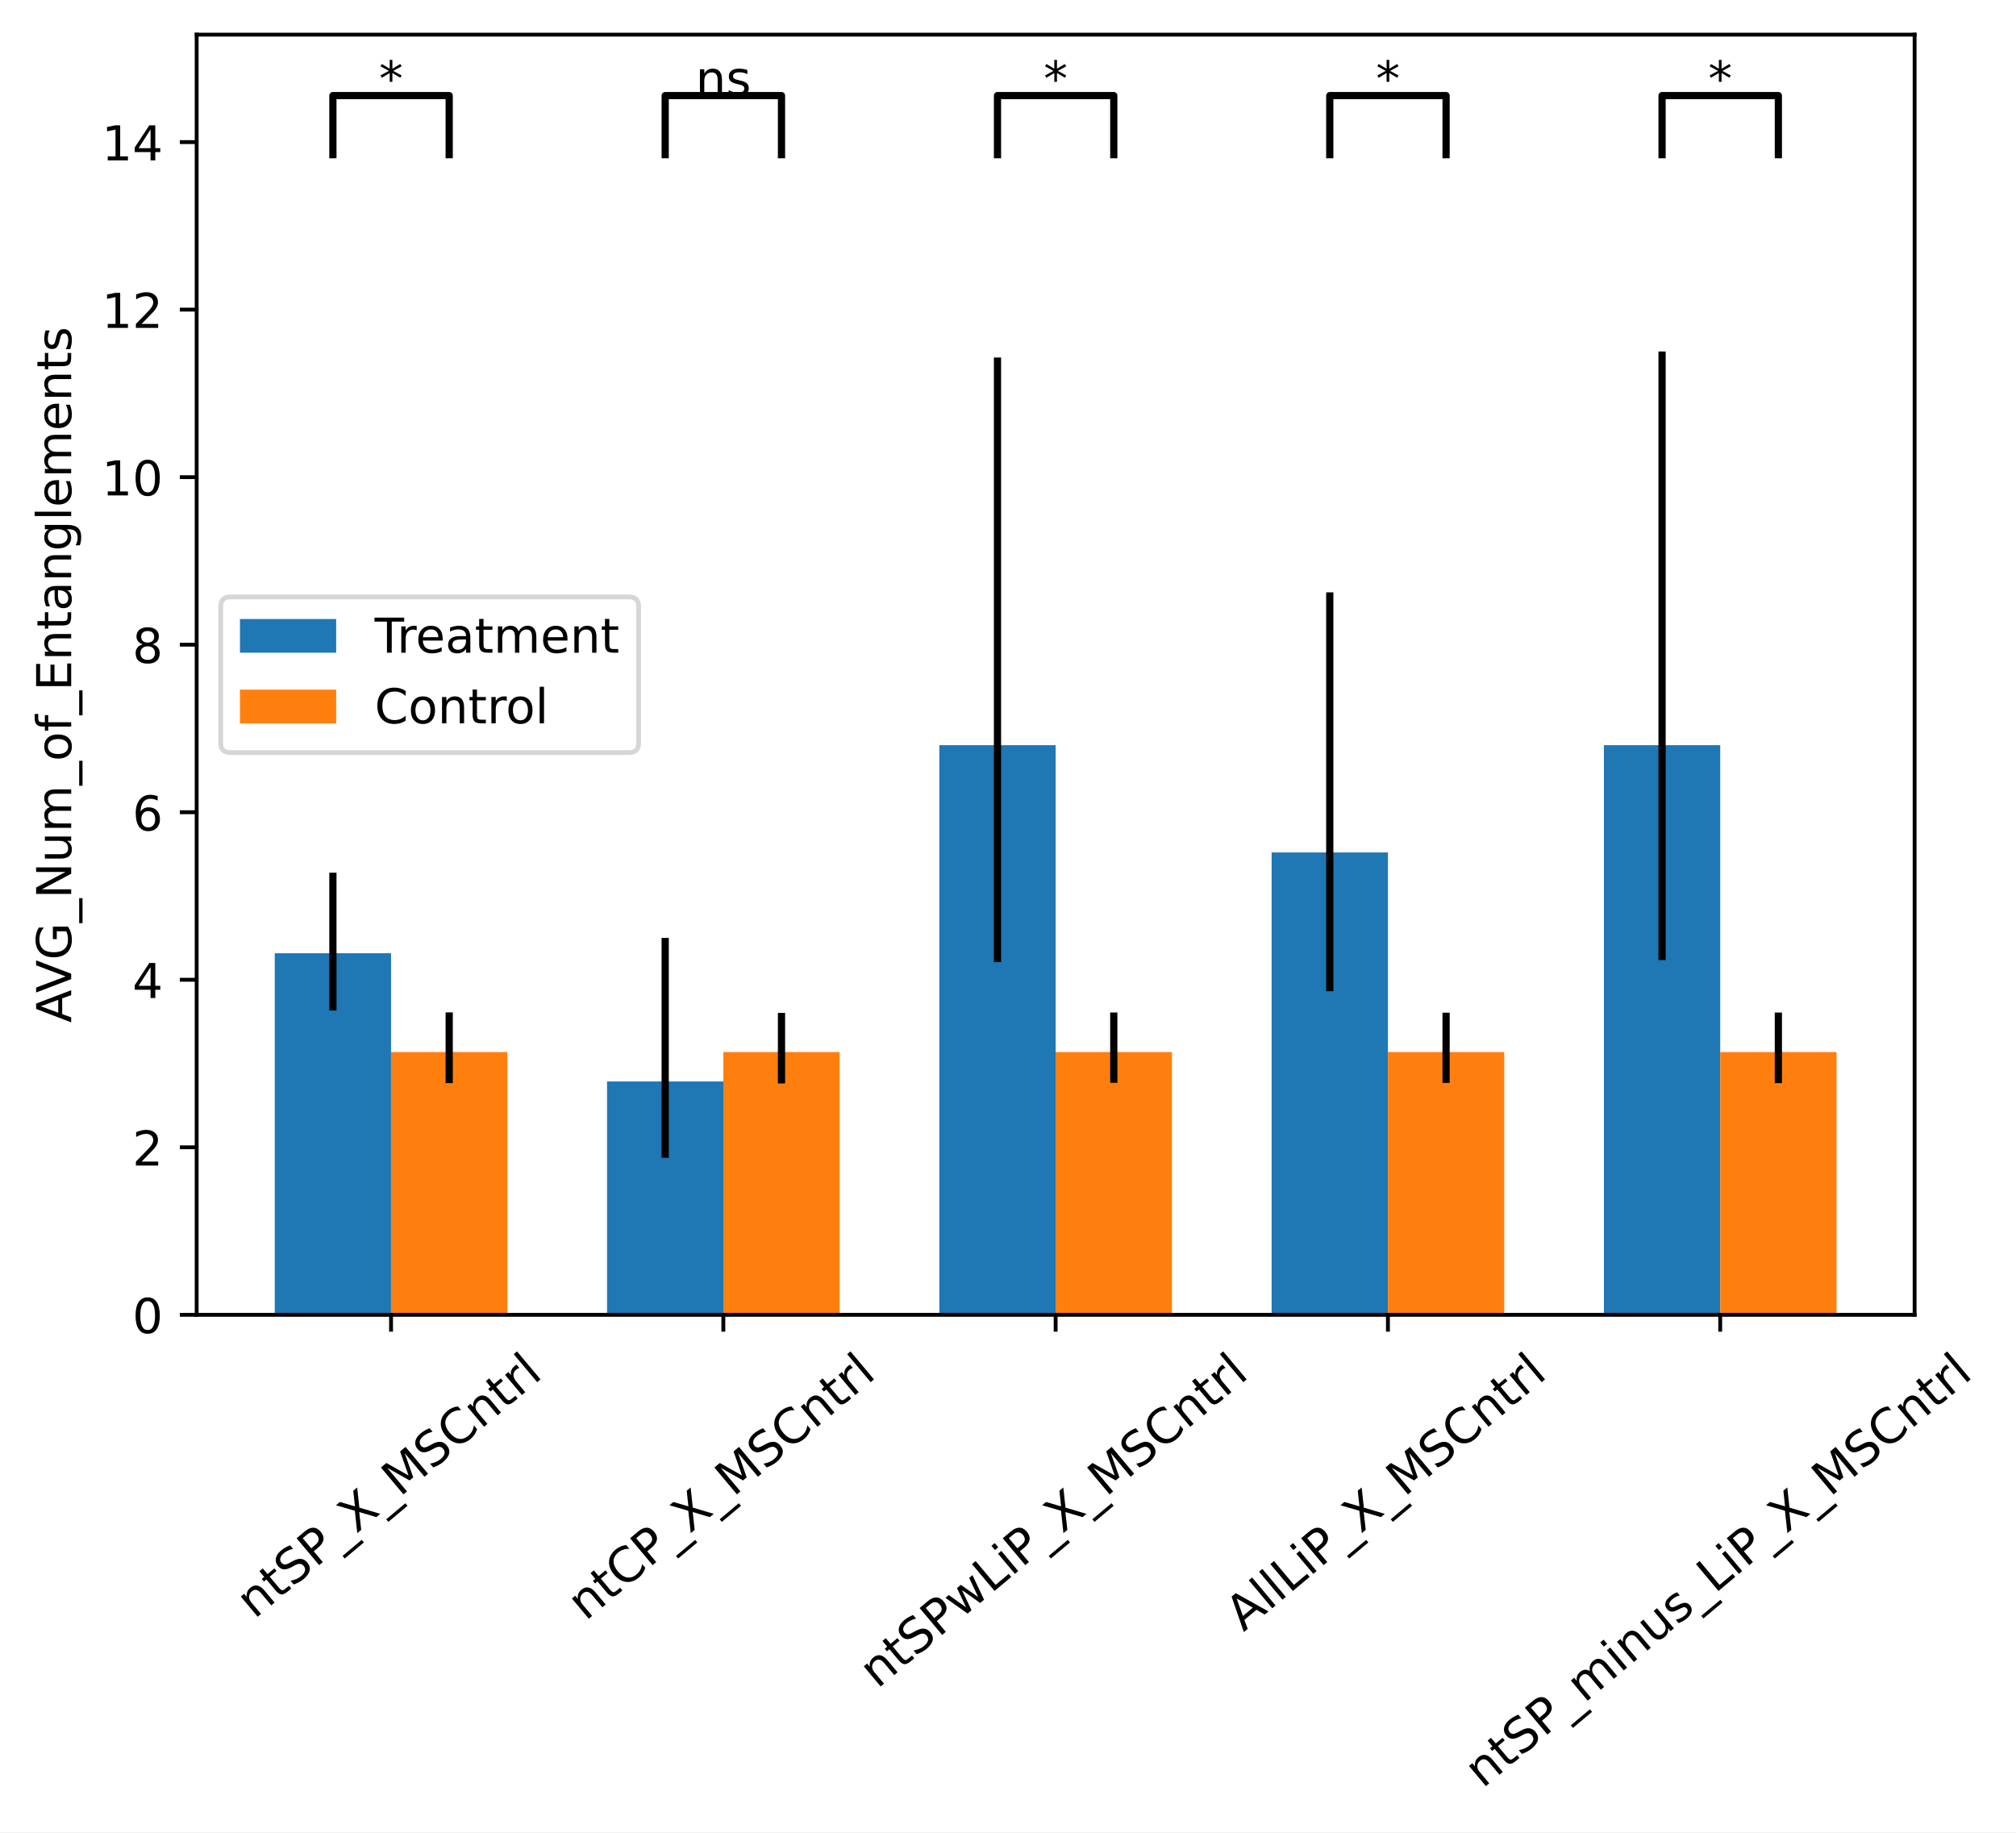
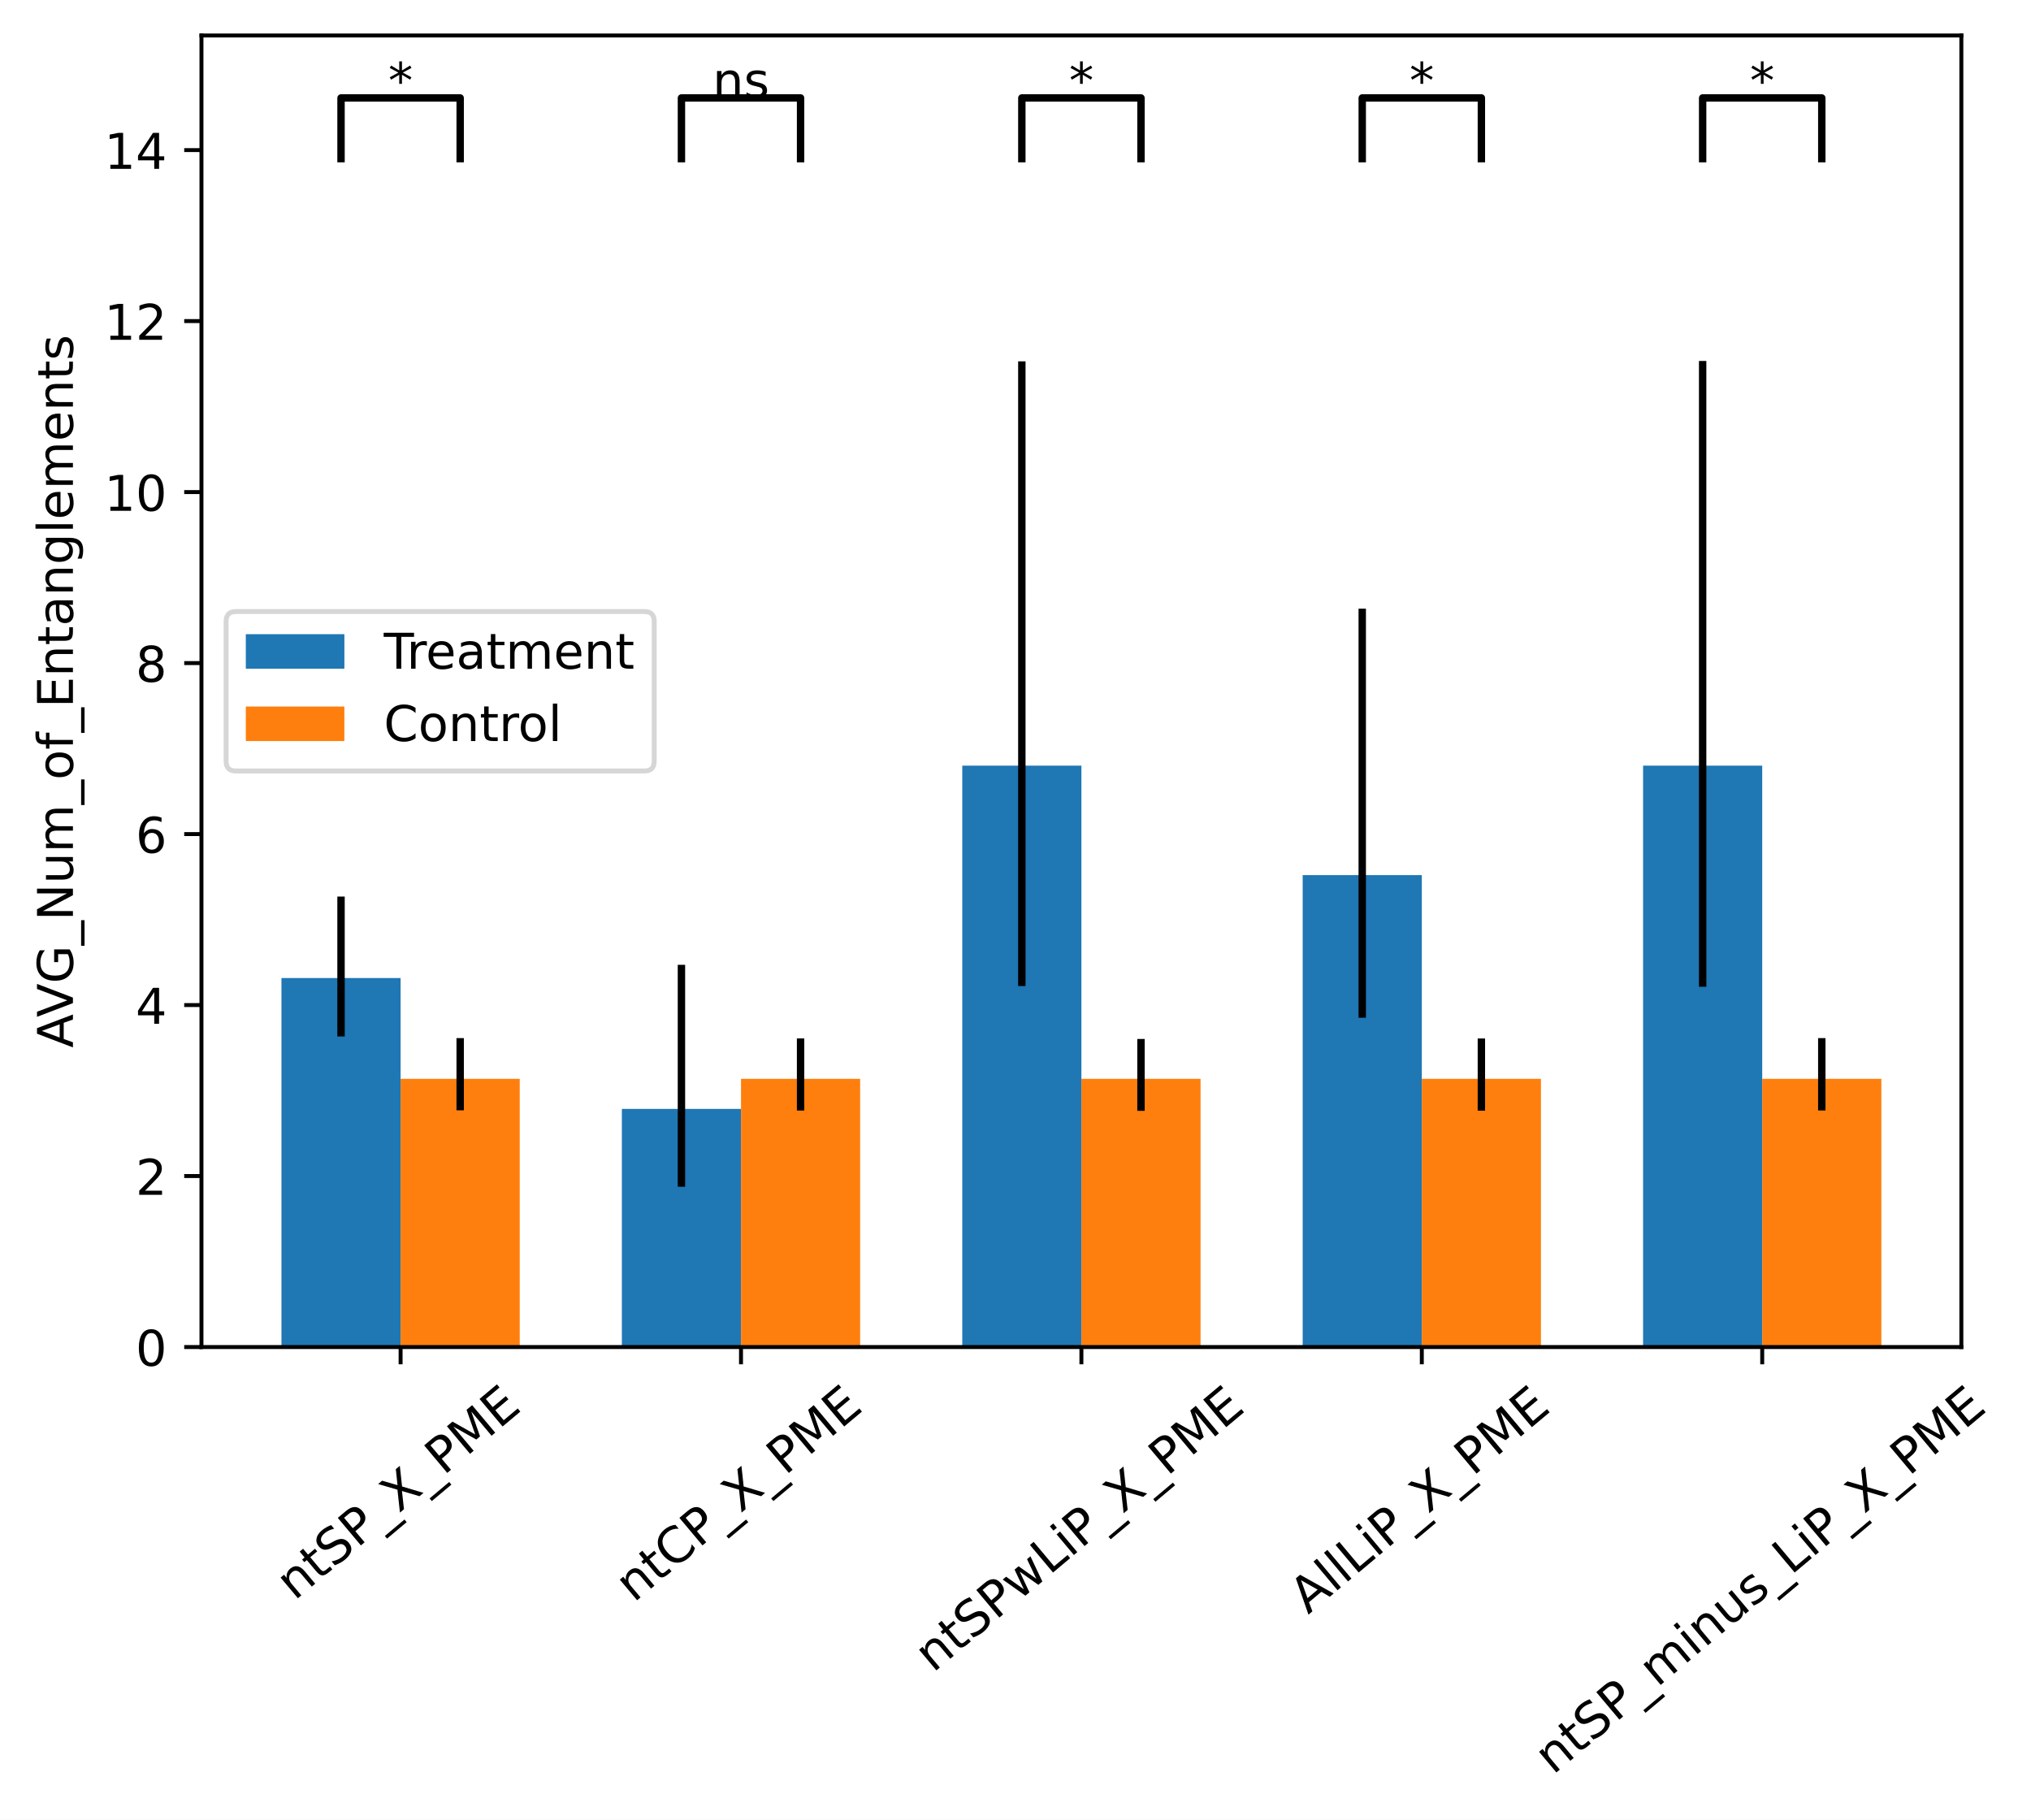
- <svg xmlns="http://www.w3.org/2000/svg" xmlns:xlink="http://www.w3.org/1999/xlink" width="419.078pt" height="380.871pt" viewBox="0 0 419.078 380.871" version="1.1">
+ <svg xmlns="http://www.w3.org/2000/svg" xmlns:xlink="http://www.w3.org/1999/xlink" width="412.134pt" height="369.217pt" viewBox="0 0 412.134 369.217" version="1.1">
  <defs>
    <style type="text/css">*{stroke-linejoin: round; stroke-linecap: butt}</style>
  </defs>
  <g id="figure_1">
    <g id="patch_1">
-       <path d="M 0 380.871  L 419.078 380.871  L 419.078 -0  L 0 -0  z " style="fill: #ffffff" />
+       <path d="M 0 369.217  L 412.134 369.217  L 412.134 -0  L 0 -0  z " style="fill: #ffffff" />
    </g>
    <g id="axes_1">
      <g id="patch_2">
        <path d="M 40.881 273.312  L 398.001 273.312  L 398.001 7.2  L 40.881 7.2  z " style="fill: #ffffff" />
      </g>
      <g id="patch_3">
-         <path d="M 57.114 273.312  L 81.29 273.312  L 81.29 198.154  L 57.114 198.154  z " clip-path="url(#p0a05cd23f2)" style="fill: #1f77b4" />
+         <path d="M 57.114 273.312  L 81.29 273.312  L 81.29 198.437  L 57.114 198.437  z " clip-path="url(#p5452512577)" style="fill: #1f77b4" />
      </g>
      <g id="patch_4">
-         <path d="M 126.189 273.312  L 150.366 273.312  L 150.366 224.806  L 126.189 224.806  z " clip-path="url(#p0a05cd23f2)" style="fill: #1f77b4" />
+         <path d="M 126.189 273.312  L 150.366 273.312  L 150.366 224.988  L 126.189 224.988  z " clip-path="url(#p5452512577)" style="fill: #1f77b4" />
      </g>
      <g id="patch_5">
-         <path d="M 195.265 273.312  L 219.441 273.312  L 219.441 154.907  L 195.265 154.907  z " clip-path="url(#p0a05cd23f2)" style="fill: #1f77b4" />
+         <path d="M 195.265 273.312  L 219.441 273.312  L 219.441 155.352  L 195.265 155.352  z " clip-path="url(#p5452512577)" style="fill: #1f77b4" />
      </g>
      <g id="patch_6">
-         <path d="M 264.34 273.312  L 288.517 273.312  L 288.517 177.195  L 264.34 177.195  z " clip-path="url(#p0a05cd23f2)" style="fill: #1f77b4" />
+         <path d="M 264.34 273.312  L 288.517 273.312  L 288.517 177.556  L 264.34 177.556  z " clip-path="url(#p5452512577)" style="fill: #1f77b4" />
      </g>
      <g id="patch_7">
-         <path d="M 333.416 273.312  L 357.592 273.312  L 357.592 154.907  L 333.416 154.907  z " clip-path="url(#p0a05cd23f2)" style="fill: #1f77b4" />
+         <path d="M 333.416 273.312  L 357.592 273.312  L 357.592 155.352  L 333.416 155.352  z " clip-path="url(#p5452512577)" style="fill: #1f77b4" />
      </g>
      <g id="patch_8">
-         <path d="M 81.29 273.312  L 105.467 273.312  L 105.467 218.69  L 81.29 218.69  z " clip-path="url(#p0a05cd23f2)" style="fill: #ff7f0e" />
+         <path d="M 81.29 273.312  L 105.467 273.312  L 105.467 218.896  L 81.29 218.896  z " clip-path="url(#p5452512577)" style="fill: #ff7f0e" />
      </g>
      <g id="patch_9">
-         <path d="M 150.366 273.312  L 174.542 273.312  L 174.542 218.69  L 150.366 218.69  z " clip-path="url(#p0a05cd23f2)" style="fill: #ff7f0e" />
+         <path d="M 150.366 273.312  L 174.542 273.312  L 174.542 218.896  L 150.366 218.896  z " clip-path="url(#p5452512577)" style="fill: #ff7f0e" />
      </g>
      <g id="patch_10">
-         <path d="M 219.441 273.312  L 243.618 273.312  L 243.618 218.69  L 219.441 218.69  z " clip-path="url(#p0a05cd23f2)" style="fill: #ff7f0e" />
+         <path d="M 219.441 273.312  L 243.618 273.312  L 243.618 218.896  L 219.441 218.896  z " clip-path="url(#p5452512577)" style="fill: #ff7f0e" />
      </g>
      <g id="patch_11">
-         <path d="M 288.517 273.312  L 312.693 273.312  L 312.693 218.69  L 288.517 218.69  z " clip-path="url(#p0a05cd23f2)" style="fill: #ff7f0e" />
+         <path d="M 288.517 273.312  L 312.693 273.312  L 312.693 218.896  L 288.517 218.896  z " clip-path="url(#p5452512577)" style="fill: #ff7f0e" />
      </g>
      <g id="patch_12">
-         <path d="M 357.592 273.312  L 381.769 273.312  L 381.769 218.69  L 357.592 218.69  z " clip-path="url(#p0a05cd23f2)" style="fill: #ff7f0e" />
+         <path d="M 357.592 273.312  L 381.769 273.312  L 381.769 218.896  L 357.592 218.896  z " clip-path="url(#p5452512577)" style="fill: #ff7f0e" />
      </g>
      <g id="matplotlib.axis_1">
        <g id="xtick_1">
          <g id="line2d_1">
            <defs>
-               <path id="m087c4d9313" d="M 0 0  L 0 3.5  " style="stroke: #000000; stroke-width: 0.8" />
+               <path id="m683ccef8bb" d="M 0 0  L 0 3.5  " style="stroke: #000000; stroke-width: 0.8" />
            </defs>
            <g>
-               <use xlink:href="#m087c4d9313" x="81.29" y="273.312" style="stroke: #000000; stroke-width: 0.8" />
+               <use xlink:href="#m683ccef8bb" x="81.29" y="273.312" style="stroke: #000000; stroke-width: 0.8" />
            </g>
          </g>
          <g id="text_1">
-             <g transform="translate(52.87213 336.6508)rotate(-40)scale(0.1 -0.1)">
+             <g transform="translate(59.75946 324.862)rotate(-40)scale(0.1 -0.1)">
              <defs>
                <path id="DejaVuSans-6e" d="M 3513 2113  L 3513 0  L 2938 0  L 2938 2094  Q 2938 2591 2744 2837  Q 2550 3084 2163 3084  Q 1697 3084 1428 2787  Q 1159 2491 1159 1978  L 1159 0  L 581 0  L 581 3500  L 1159 3500  L 1159 2956  Q 1366 3272 1645 3428  Q 1925 3584 2291 3584  Q 2894 3584 3203 3211  Q 3513 2838 3513 2113  z " transform="scale(0.015625)" />
                <path id="DejaVuSans-74" d="M 1172 4494  L 1172 3500  L 2356 3500  L 2356 3053  L 1172 3053  L 1172 1153  Q 1172 725 1289 603  Q 1406 481 1766 481  L 2356 481  L 2356 0  L 1766 0  Q 1100 0 847 248  Q 594 497 594 1153  L 594 3053  L 172 3053  L 172 3500  L 594 3500  L 594 4494  L 1172 4494  z " transform="scale(0.015625)" />
                <path id="DejaVuSans-53" d="M 3425 4513  L 3425 3897  Q 3066 4069 2747 4153  Q 2428 4238 2131 4238  Q 1616 4238 1336 4038  Q 1056 3838 1056 3469  Q 1056 3159 1242 3001  Q 1428 2844 1947 2747  L 2328 2669  Q 3034 2534 3370 2195  Q 3706 1856 3706 1288  Q 3706 609 3251 259  Q 2797 -91 1919 -91  Q 1588 -91 1214 -16  Q 841 59 441 206  L 441 856  Q 825 641 1194 531  Q 1563 422 1919 422  Q 2459 422 2753 634  Q 3047 847 3047 1241  Q 3047 1584 2836 1778  Q 2625 1972 2144 2069  L 1759 2144  Q 1053 2284 737 2584  Q 422 2884 422 3419  Q 422 4038 858 4394  Q 1294 4750 2059 4750  Q 2388 4750 2728 4690  Q 3069 4631 3425 4513  z " transform="scale(0.015625)" />
                <path id="DejaVuSans-50" d="M 1259 4147  L 1259 2394  L 2053 2394  Q 2494 2394 2734 2622  Q 2975 2850 2975 3272  Q 2975 3691 2734 3919  Q 2494 4147 2053 4147  L 1259 4147  z M 628 4666  L 2053 4666  Q 2838 4666 3239 4311  Q 3641 3956 3641 3272  Q 3641 2581 3239 2228  Q 2838 1875 2053 1875  L 1259 1875  L 1259 0  L 628 0  L 628 4666  z " transform="scale(0.015625)" />
                <path id="DejaVuSans-5f" d="M 3263 -1063  L 3263 -1509  L -63 -1509  L -63 -1063  L 3263 -1063  z " transform="scale(0.015625)" />
                <path id="DejaVuSans-58" d="M 403 4666  L 1081 4666  L 2241 2931  L 3406 4666  L 4084 4666  L 2584 2425  L 4184 0  L 3506 0  L 2194 1984  L 872 0  L 191 0  L 1856 2491  L 403 4666  z " transform="scale(0.015625)" />
                <path id="DejaVuSans-4d" d="M 628 4666  L 1569 4666  L 2759 1491  L 3956 4666  L 4897 4666  L 4897 0  L 4281 0  L 4281 4097  L 3078 897  L 2444 897  L 1241 4097  L 1241 0  L 628 0  L 628 4666  z " transform="scale(0.015625)" />
-                 <path id="DejaVuSans-43" d="M 4122 4306  L 4122 3641  Q 3803 3938 3442 4084  Q 3081 4231 2675 4231  Q 1875 4231 1450 3742  Q 1025 3253 1025 2328  Q 1025 1406 1450 917  Q 1875 428 2675 428  Q 3081 428 3442 575  Q 3803 722 4122 1019  L 4122 359  Q 3791 134 3420 21  Q 3050 -91 2638 -91  Q 1578 -91 968 557  Q 359 1206 359 2328  Q 359 3453 968 4101  Q 1578 4750 2638 4750  Q 3056 4750 3426 4639  Q 3797 4528 4122 4306  z " transform="scale(0.015625)" />
-                 <path id="DejaVuSans-72" d="M 2631 2963  Q 2534 3019 2420 3045  Q 2306 3072 2169 3072  Q 1681 3072 1420 2755  Q 1159 2438 1159 1844  L 1159 0  L 581 0  L 581 3500  L 1159 3500  L 1159 2956  Q 1341 3275 1631 3429  Q 1922 3584 2338 3584  Q 2397 3584 2469 3576  Q 2541 3569 2628 3553  L 2631 2963  z " transform="scale(0.015625)" />
-                 <path id="DejaVuSans-6c" d="M 603 4863  L 1178 4863  L 1178 0  L 603 0  L 603 4863  z " transform="scale(0.015625)" />
+                 <path id="DejaVuSans-45" d="M 628 4666  L 3578 4666  L 3578 4134  L 1259 4134  L 1259 2753  L 3481 2753  L 3481 2222  L 1259 2222  L 1259 531  L 3634 531  L 3634 0  L 628 0  L 628 4666  z " transform="scale(0.015625)" />
              </defs>
              <use xlink:href="#DejaVuSans-6e" />
              <use xlink:href="#DejaVuSans-74" x="63.379" />
              <use xlink:href="#DejaVuSans-53" x="102.588" />
              <use xlink:href="#DejaVuSans-50" x="166.064" />
              <use xlink:href="#DejaVuSans-5f" x="226.367" />
              <use xlink:href="#DejaVuSans-58" x="276.367" />
              <use xlink:href="#DejaVuSans-5f" x="344.873" />
-               <use xlink:href="#DejaVuSans-4d" x="394.873" />
-               <use xlink:href="#DejaVuSans-53" x="481.152" />
-               <use xlink:href="#DejaVuSans-43" x="544.629" />
-               <use xlink:href="#DejaVuSans-6e" x="614.453" />
-               <use xlink:href="#DejaVuSans-74" x="677.832" />
-               <use xlink:href="#DejaVuSans-72" x="717.041" />
-               <use xlink:href="#DejaVuSans-6c" x="758.154" />
+               <use xlink:href="#DejaVuSans-50" x="394.873" />
+               <use xlink:href="#DejaVuSans-4d" x="455.176" />
+               <use xlink:href="#DejaVuSans-45" x="541.455" />
            </g>
          </g>
        </g>
        <g id="xtick_2">
          <g id="line2d_2">
            <g>
-               <use xlink:href="#m087c4d9313" x="150.366" y="273.312" style="stroke: #000000; stroke-width: 0.8" />
+               <use xlink:href="#m683ccef8bb" x="150.366" y="273.312" style="stroke: #000000; stroke-width: 0.8" />
            </g>
          </g>
          <g id="text_2">
-             <g transform="translate(121.7046 337.0586)rotate(-40)scale(0.1 -0.1)">
+             <g transform="translate(128.5919 325.2698)rotate(-40)scale(0.1 -0.1)">
+               <defs>
+                 <path id="DejaVuSans-43" d="M 4122 4306  L 4122 3641  Q 3803 3938 3442 4084  Q 3081 4231 2675 4231  Q 1875 4231 1450 3742  Q 1025 3253 1025 2328  Q 1025 1406 1450 917  Q 1875 428 2675 428  Q 3081 428 3442 575  Q 3803 722 4122 1019  L 4122 359  Q 3791 134 3420 21  Q 3050 -91 2638 -91  Q 1578 -91 968 557  Q 359 1206 359 2328  Q 359 3453 968 4101  Q 1578 4750 2638 4750  Q 3056 4750 3426 4639  Q 3797 4528 4122 4306  z " transform="scale(0.015625)" />
+               </defs>
              <use xlink:href="#DejaVuSans-6e" />
              <use xlink:href="#DejaVuSans-74" x="63.379" />
              <use xlink:href="#DejaVuSans-43" x="102.588" />
              <use xlink:href="#DejaVuSans-50" x="172.412" />
              <use xlink:href="#DejaVuSans-5f" x="232.715" />
              <use xlink:href="#DejaVuSans-58" x="282.715" />
              <use xlink:href="#DejaVuSans-5f" x="351.221" />
-               <use xlink:href="#DejaVuSans-4d" x="401.221" />
-               <use xlink:href="#DejaVuSans-53" x="487.5" />
-               <use xlink:href="#DejaVuSans-43" x="550.977" />
-               <use xlink:href="#DejaVuSans-6e" x="620.801" />
-               <use xlink:href="#DejaVuSans-74" x="684.18" />
-               <use xlink:href="#DejaVuSans-72" x="723.389" />
-               <use xlink:href="#DejaVuSans-6c" x="764.502" />
+               <use xlink:href="#DejaVuSans-50" x="401.221" />
+               <use xlink:href="#DejaVuSans-4d" x="461.523" />
+               <use xlink:href="#DejaVuSans-45" x="547.803" />
            </g>
          </g>
        </g>
        <g id="xtick_3">
          <g id="line2d_3">
            <g>
-               <use xlink:href="#m087c4d9313" x="219.441" y="273.312" style="stroke: #000000; stroke-width: 0.8" />
+               <use xlink:href="#m683ccef8bb" x="219.441" y="273.312" style="stroke: #000000; stroke-width: 0.8" />
            </g>
          </g>
          <g id="text_3">
-             <g transform="translate(182.3829 351.1507)rotate(-40)scale(0.1 -0.1)">
+             <g transform="translate(189.3269 339.4972)rotate(-40)scale(0.1 -0.1)">
              <defs>
                <path id="DejaVuSans-77" d="M 269 3500  L 844 3500  L 1563 769  L 2278 3500  L 2956 3500  L 3675 769  L 4391 3500  L 4966 3500  L 4050 0  L 3372 0  L 2619 2869  L 1863 0  L 1184 0  L 269 3500  z " transform="scale(0.015625)" />
                <path id="DejaVuSans-4c" d="M 628 4666  L 1259 4666  L 1259 531  L 3531 531  L 3531 0  L 628 0  L 628 4666  z " transform="scale(0.015625)" />
                <path id="DejaVuSans-69" d="M 603 3500  L 1178 3500  L 1178 0  L 603 0  L 603 3500  z M 603 4863  L 1178 4863  L 1178 4134  L 603 4134  L 603 4863  z " transform="scale(0.015625)" />
              </defs>
              <use xlink:href="#DejaVuSans-6e" />
              <use xlink:href="#DejaVuSans-74" x="63.379" />
              <use xlink:href="#DejaVuSans-53" x="102.588" />
              <use xlink:href="#DejaVuSans-50" x="166.064" />
              <use xlink:href="#DejaVuSans-77" x="226.367" />
              <use xlink:href="#DejaVuSans-4c" x="308.154" />
              <use xlink:href="#DejaVuSans-69" x="363.867" />
              <use xlink:href="#DejaVuSans-50" x="391.65" />
              <use xlink:href="#DejaVuSans-5f" x="451.953" />
              <use xlink:href="#DejaVuSans-58" x="501.953" />
              <use xlink:href="#DejaVuSans-5f" x="570.459" />
-               <use xlink:href="#DejaVuSans-4d" x="620.459" />
-               <use xlink:href="#DejaVuSans-53" x="706.738" />
-               <use xlink:href="#DejaVuSans-43" x="770.215" />
-               <use xlink:href="#DejaVuSans-6e" x="840.039" />
-               <use xlink:href="#DejaVuSans-74" x="903.418" />
-               <use xlink:href="#DejaVuSans-72" x="942.627" />
-               <use xlink:href="#DejaVuSans-6c" x="983.74" />
+               <use xlink:href="#DejaVuSans-50" x="620.459" />
+               <use xlink:href="#DejaVuSans-4d" x="680.762" />
+               <use xlink:href="#DejaVuSans-45" x="767.041" />
            </g>
          </g>
        </g>
        <g id="xtick_4">
          <g id="line2d_4">
            <g>
-               <use xlink:href="#m087c4d9313" x="288.517" y="273.312" style="stroke: #000000; stroke-width: 0.8" />
+               <use xlink:href="#m683ccef8bb" x="288.517" y="273.312" style="stroke: #000000; stroke-width: 0.8" />
            </g>
          </g>
          <g id="text_4">
-             <g transform="translate(258.5125 339.3124)rotate(-40)scale(0.1 -0.1)">
+             <g transform="translate(265.4566 327.6588)rotate(-40)scale(0.1 -0.1)">
              <defs>
                <path id="DejaVuSans-41" d="M 2188 4044  L 1331 1722  L 3047 1722  L 2188 4044  z M 1831 4666  L 2547 4666  L 4325 0  L 3669 0  L 3244 1197  L 1141 1197  L 716 0  L 50 0  L 1831 4666  z " transform="scale(0.015625)" />
+                 <path id="DejaVuSans-6c" d="M 603 4863  L 1178 4863  L 1178 0  L 603 0  L 603 4863  z " transform="scale(0.015625)" />
              </defs>
              <use xlink:href="#DejaVuSans-41" />
              <use xlink:href="#DejaVuSans-6c" x="68.408" />
              <use xlink:href="#DejaVuSans-6c" x="96.191" />
              <use xlink:href="#DejaVuSans-4c" x="123.975" />
              <use xlink:href="#DejaVuSans-69" x="179.688" />
              <use xlink:href="#DejaVuSans-50" x="207.471" />
              <use xlink:href="#DejaVuSans-5f" x="267.773" />
              <use xlink:href="#DejaVuSans-58" x="317.773" />
              <use xlink:href="#DejaVuSans-5f" x="386.279" />
-               <use xlink:href="#DejaVuSans-4d" x="436.279" />
-               <use xlink:href="#DejaVuSans-53" x="522.559" />
-               <use xlink:href="#DejaVuSans-43" x="586.035" />
-               <use xlink:href="#DejaVuSans-6e" x="655.859" />
-               <use xlink:href="#DejaVuSans-74" x="719.238" />
-               <use xlink:href="#DejaVuSans-72" x="758.447" />
-               <use xlink:href="#DejaVuSans-6c" x="799.561" />
+               <use xlink:href="#DejaVuSans-50" x="436.279" />
+               <use xlink:href="#DejaVuSans-4d" x="496.582" />
+               <use xlink:href="#DejaVuSans-45" x="582.861" />
            </g>
          </g>
        </g>
        <g id="xtick_5">
          <g id="line2d_5">
            <g>
-               <use xlink:href="#m087c4d9313" x="357.592" y="273.312" style="stroke: #000000; stroke-width: 0.8" />
+               <use xlink:href="#m683ccef8bb" x="357.592" y="273.312" style="stroke: #000000; stroke-width: 0.8" />
            </g>
          </g>
          <g id="text_5">
-             <g transform="translate(308.1908 371.8645)rotate(-40)scale(0.1 -0.1)">
+             <g transform="translate(315.1349 360.211)rotate(-40)scale(0.1 -0.1)">
              <defs>
                <path id="DejaVuSans-6d" d="M 3328 2828  Q 3544 3216 3844 3400  Q 4144 3584 4550 3584  Q 5097 3584 5394 3201  Q 5691 2819 5691 2113  L 5691 0  L 5113 0  L 5113 2094  Q 5113 2597 4934 2840  Q 4756 3084 4391 3084  Q 3944 3084 3684 2787  Q 3425 2491 3425 1978  L 3425 0  L 2847 0  L 2847 2094  Q 2847 2600 2669 2842  Q 2491 3084 2119 3084  Q 1678 3084 1418 2786  Q 1159 2488 1159 1978  L 1159 0  L 581 0  L 581 3500  L 1159 3500  L 1159 2956  Q 1356 3278 1631 3431  Q 1906 3584 2284 3584  Q 2666 3584 2933 3390  Q 3200 3197 3328 2828  z " transform="scale(0.015625)" />
                <path id="DejaVuSans-75" d="M 544 1381  L 544 3500  L 1119 3500  L 1119 1403  Q 1119 906 1312 657  Q 1506 409 1894 409  Q 2359 409 2629 706  Q 2900 1003 2900 1516  L 2900 3500  L 3475 3500  L 3475 0  L 2900 0  L 2900 538  Q 2691 219 2414 64  Q 2138 -91 1772 -91  Q 1169 -91 856 284  Q 544 659 544 1381  z M 1991 3584  L 1991 3584  z " transform="scale(0.015625)" />
                <path id="DejaVuSans-73" d="M 2834 3397  L 2834 2853  Q 2591 2978 2328 3040  Q 2066 3103 1784 3103  Q 1356 3103 1142 2972  Q 928 2841 928 2578  Q 928 2378 1081 2264  Q 1234 2150 1697 2047  L 1894 2003  Q 2506 1872 2764 1633  Q 3022 1394 3022 966  Q 3022 478 2636 193  Q 2250 -91 1575 -91  Q 1294 -91 989 -36  Q 684 19 347 128  L 347 722  Q 666 556 975 473  Q 1284 391 1588 391  Q 1994 391 2212 530  Q 2431 669 2431 922  Q 2431 1156 2273 1281  Q 2116 1406 1581 1522  L 1381 1569  Q 847 1681 609 1914  Q 372 2147 372 2553  Q 372 3047 722 3315  Q 1072 3584 1716 3584  Q 2034 3584 2315 3537  Q 2597 3491 2834 3397  z " transform="scale(0.015625)" />
              </defs>
              <use xlink:href="#DejaVuSans-6e" />
              <use xlink:href="#DejaVuSans-74" x="63.379" />
              <use xlink:href="#DejaVuSans-53" x="102.588" />
              <use xlink:href="#DejaVuSans-50" x="166.064" />
              <use xlink:href="#DejaVuSans-5f" x="226.367" />
              <use xlink:href="#DejaVuSans-6d" x="276.367" />
              <use xlink:href="#DejaVuSans-69" x="373.779" />
              <use xlink:href="#DejaVuSans-6e" x="401.562" />
              <use xlink:href="#DejaVuSans-75" x="464.941" />
              <use xlink:href="#DejaVuSans-73" x="528.32" />
              <use xlink:href="#DejaVuSans-5f" x="580.42" />
              <use xlink:href="#DejaVuSans-4c" x="630.42" />
              <use xlink:href="#DejaVuSans-69" x="686.133" />
              <use xlink:href="#DejaVuSans-50" x="713.916" />
              <use xlink:href="#DejaVuSans-5f" x="774.219" />
              <use xlink:href="#DejaVuSans-58" x="824.219" />
              <use xlink:href="#DejaVuSans-5f" x="892.725" />
-               <use xlink:href="#DejaVuSans-4d" x="942.725" />
-               <use xlink:href="#DejaVuSans-53" x="1029.004" />
-               <use xlink:href="#DejaVuSans-43" x="1092.48" />
-               <use xlink:href="#DejaVuSans-6e" x="1162.305" />
-               <use xlink:href="#DejaVuSans-74" x="1225.684" />
-               <use xlink:href="#DejaVuSans-72" x="1264.893" />
-               <use xlink:href="#DejaVuSans-6c" x="1306.006" />
+               <use xlink:href="#DejaVuSans-50" x="942.725" />
+               <use xlink:href="#DejaVuSans-4d" x="1003.027" />
+               <use xlink:href="#DejaVuSans-45" x="1089.307" />
            </g>
          </g>
        </g>
      </g>
      <g id="matplotlib.axis_2">
        <g id="ytick_1">
          <g id="line2d_6">
            <defs>
-               <path id="ma50cb4ab22" d="M 0 0  L -3.5 0  " style="stroke: #000000; stroke-width: 0.8" />
+               <path id="ma829987557" d="M 0 0  L -3.5 0  " style="stroke: #000000; stroke-width: 0.8" />
            </defs>
            <g>
-               <use xlink:href="#ma50cb4ab22" x="40.881" y="273.312" style="stroke: #000000; stroke-width: 0.8" />
+               <use xlink:href="#ma829987557" x="40.881" y="273.312" style="stroke: #000000; stroke-width: 0.8" />
            </g>
          </g>
          <g id="text_6">
            <g transform="translate(27.51875 277.1112)scale(0.1 -0.1)">
              <defs>
                <path id="DejaVuSans-30" d="M 2034 4250  Q 1547 4250 1301 3770  Q 1056 3291 1056 2328  Q 1056 1369 1301 889  Q 1547 409 2034 409  Q 2525 409 2770 889  Q 3016 1369 3016 2328  Q 3016 3291 2770 3770  Q 2525 4250 2034 4250  z M 2034 4750  Q 2819 4750 3233 4129  Q 3647 3509 3647 2328  Q 3647 1150 3233 529  Q 2819 -91 2034 -91  Q 1250 -91 836 529  Q 422 1150 422 2328  Q 422 3509 836 4129  Q 1250 4750 2034 4750  z " transform="scale(0.015625)" />
              </defs>
              <use xlink:href="#DejaVuSans-30" />
            </g>
          </g>
        </g>
        <g id="ytick_2">
          <g id="line2d_7">
            <g>
-               <use xlink:href="#ma50cb4ab22" x="40.881" y="238.487" style="stroke: #000000; stroke-width: 0.8" />
+               <use xlink:href="#ma829987557" x="40.881" y="238.618" style="stroke: #000000; stroke-width: 0.8" />
            </g>
          </g>
          <g id="text_7">
-             <g transform="translate(27.51875 242.2861)scale(0.1 -0.1)">
+             <g transform="translate(27.51875 242.4172)scale(0.1 -0.1)">
              <defs>
                <path id="DejaVuSans-32" d="M 1228 531  L 3431 531  L 3431 0  L 469 0  L 469 531  Q 828 903 1448 1529  Q 2069 2156 2228 2338  Q 2531 2678 2651 2914  Q 2772 3150 2772 3378  Q 2772 3750 2511 3984  Q 2250 4219 1831 4219  Q 1534 4219 1204 4116  Q 875 4013 500 3803  L 500 4441  Q 881 4594 1212 4672  Q 1544 4750 1819 4750  Q 2544 4750 2975 4387  Q 3406 4025 3406 3419  Q 3406 3131 3298 2873  Q 3191 2616 2906 2266  Q 2828 2175 2409 1742  Q 1991 1309 1228 531  z " transform="scale(0.015625)" />
              </defs>
              <use xlink:href="#DejaVuSans-32" />
            </g>
          </g>
        </g>
        <g id="ytick_3">
          <g id="line2d_8">
            <g>
-               <use xlink:href="#ma50cb4ab22" x="40.881" y="203.662" style="stroke: #000000; stroke-width: 0.8" />
+               <use xlink:href="#ma829987557" x="40.881" y="203.924" style="stroke: #000000; stroke-width: 0.8" />
            </g>
          </g>
          <g id="text_8">
-             <g transform="translate(27.51875 207.4609)scale(0.1 -0.1)">
+             <g transform="translate(27.51875 207.7231)scale(0.1 -0.1)">
              <defs>
                <path id="DejaVuSans-34" d="M 2419 4116  L 825 1625  L 2419 1625  L 2419 4116  z M 2253 4666  L 3047 4666  L 3047 1625  L 3713 1625  L 3713 1100  L 3047 1100  L 3047 0  L 2419 0  L 2419 1100  L 313 1100  L 313 1709  L 2253 4666  z " transform="scale(0.015625)" />
              </defs>
              <use xlink:href="#DejaVuSans-34" />
            </g>
          </g>
        </g>
        <g id="ytick_4">
          <g id="line2d_9">
            <g>
-               <use xlink:href="#ma50cb4ab22" x="40.881" y="168.837" style="stroke: #000000; stroke-width: 0.8" />
+               <use xlink:href="#ma829987557" x="40.881" y="169.23" style="stroke: #000000; stroke-width: 0.8" />
            </g>
          </g>
          <g id="text_9">
-             <g transform="translate(27.51875 172.6358)scale(0.1 -0.1)">
+             <g transform="translate(27.51875 173.0291)scale(0.1 -0.1)">
              <defs>
                <path id="DejaVuSans-36" d="M 2113 2584  Q 1688 2584 1439 2293  Q 1191 2003 1191 1497  Q 1191 994 1439 701  Q 1688 409 2113 409  Q 2538 409 2786 701  Q 3034 994 3034 1497  Q 3034 2003 2786 2293  Q 2538 2584 2113 2584  z M 3366 4563  L 3366 3988  Q 3128 4100 2886 4159  Q 2644 4219 2406 4219  Q 1781 4219 1451 3797  Q 1122 3375 1075 2522  Q 1259 2794 1537 2939  Q 1816 3084 2150 3084  Q 2853 3084 3261 2657  Q 3669 2231 3669 1497  Q 3669 778 3244 343  Q 2819 -91 2113 -91  Q 1303 -91 875 529  Q 447 1150 447 2328  Q 447 3434 972 4092  Q 1497 4750 2381 4750  Q 2619 4750 2861 4703  Q 3103 4656 3366 4563  z " transform="scale(0.015625)" />
              </defs>
              <use xlink:href="#DejaVuSans-36" />
            </g>
          </g>
        </g>
        <g id="ytick_5">
          <g id="line2d_10">
            <g>
-               <use xlink:href="#ma50cb4ab22" x="40.881" y="134.011" style="stroke: #000000; stroke-width: 0.8" />
+               <use xlink:href="#ma829987557" x="40.881" y="134.536" style="stroke: #000000; stroke-width: 0.8" />
            </g>
          </g>
          <g id="text_10">
-             <g transform="translate(27.51875 137.8106)scale(0.1 -0.1)">
+             <g transform="translate(27.51875 138.335)scale(0.1 -0.1)">
              <defs>
                <path id="DejaVuSans-38" d="M 2034 2216  Q 1584 2216 1326 1975  Q 1069 1734 1069 1313  Q 1069 891 1326 650  Q 1584 409 2034 409  Q 2484 409 2743 651  Q 3003 894 3003 1313  Q 3003 1734 2745 1975  Q 2488 2216 2034 2216  z M 1403 2484  Q 997 2584 770 2862  Q 544 3141 544 3541  Q 544 4100 942 4425  Q 1341 4750 2034 4750  Q 2731 4750 3128 4425  Q 3525 4100 3525 3541  Q 3525 3141 3298 2862  Q 3072 2584 2669 2484  Q 3125 2378 3379 2068  Q 3634 1759 3634 1313  Q 3634 634 3220 271  Q 2806 -91 2034 -91  Q 1263 -91 848 271  Q 434 634 434 1313  Q 434 1759 690 2068  Q 947 2378 1403 2484  z M 1172 3481  Q 1172 3119 1398 2916  Q 1625 2713 2034 2713  Q 2441 2713 2670 2916  Q 2900 3119 2900 3481  Q 2900 3844 2670 4047  Q 2441 4250 2034 4250  Q 1625 4250 1398 4047  Q 1172 3844 1172 3481  z " transform="scale(0.015625)" />
              </defs>
              <use xlink:href="#DejaVuSans-38" />
            </g>
          </g>
        </g>
        <g id="ytick_6">
          <g id="line2d_11">
            <g>
-               <use xlink:href="#ma50cb4ab22" x="40.881" y="99.186" style="stroke: #000000; stroke-width: 0.8" />
+               <use xlink:href="#ma829987557" x="40.881" y="99.842" style="stroke: #000000; stroke-width: 0.8" />
            </g>
          </g>
          <g id="text_11">
-             <g transform="translate(21.15625 102.9855)scale(0.1 -0.1)">
+             <g transform="translate(21.15625 103.641)scale(0.1 -0.1)">
              <defs>
                <path id="DejaVuSans-31" d="M 794 531  L 1825 531  L 1825 4091  L 703 3866  L 703 4441  L 1819 4666  L 2450 4666  L 2450 531  L 3481 531  L 3481 0  L 794 0  L 794 531  z " transform="scale(0.015625)" />
              </defs>
              <use xlink:href="#DejaVuSans-31" />
              <use xlink:href="#DejaVuSans-30" x="63.623" />
            </g>
          </g>
        </g>
        <g id="ytick_7">
          <g id="line2d_12">
            <g>
-               <use xlink:href="#ma50cb4ab22" x="40.881" y="64.361" style="stroke: #000000; stroke-width: 0.8" />
+               <use xlink:href="#ma829987557" x="40.881" y="65.148" style="stroke: #000000; stroke-width: 0.8" />
            </g>
          </g>
          <g id="text_12">
-             <g transform="translate(21.15625 68.16034)scale(0.1 -0.1)">
+             <g transform="translate(21.15625 68.94695)scale(0.1 -0.1)">
              <use xlink:href="#DejaVuSans-31" />
              <use xlink:href="#DejaVuSans-32" x="63.623" />
            </g>
          </g>
        </g>
        <g id="ytick_8">
          <g id="line2d_13">
            <g>
-               <use xlink:href="#ma50cb4ab22" x="40.881" y="29.536" style="stroke: #000000; stroke-width: 0.8" />
+               <use xlink:href="#ma829987557" x="40.881" y="30.454" style="stroke: #000000; stroke-width: 0.8" />
            </g>
          </g>
          <g id="text_13">
-             <g transform="translate(21.15625 33.3352)scale(0.1 -0.1)">
+             <g transform="translate(21.15625 34.2529)scale(0.1 -0.1)">
              <use xlink:href="#DejaVuSans-31" />
              <use xlink:href="#DejaVuSans-34" x="63.623" />
            </g>
          </g>
        </g>
        <g id="text_14">
          <g transform="translate(14.79844 212.5927)rotate(-90)scale(0.1 -0.1)">
            <defs>
              <path id="DejaVuSans-56" d="M 1831 0  L 50 4666  L 709 4666  L 2188 738  L 3669 4666  L 4325 4666  L 2547 0  L 1831 0  z " transform="scale(0.015625)" />
              <path id="DejaVuSans-47" d="M 3809 666  L 3809 1919  L 2778 1919  L 2778 2438  L 4434 2438  L 4434 434  Q 4069 175 3628 42  Q 3188 -91 2688 -91  Q 1594 -91 976 548  Q 359 1188 359 2328  Q 359 3472 976 4111  Q 1594 4750 2688 4750  Q 3144 4750 3555 4637  Q 3966 4525 4313 4306  L 4313 3634  Q 3963 3931 3569 4081  Q 3175 4231 2741 4231  Q 1884 4231 1454 3753  Q 1025 3275 1025 2328  Q 1025 1384 1454 906  Q 1884 428 2741 428  Q 3075 428 3337 486  Q 3600 544 3809 666  z " transform="scale(0.015625)" />
              <path id="DejaVuSans-4e" d="M 628 4666  L 1478 4666  L 3547 763  L 3547 4666  L 4159 4666  L 4159 0  L 3309 0  L 1241 3903  L 1241 0  L 628 0  L 628 4666  z " transform="scale(0.015625)" />
              <path id="DejaVuSans-6f" d="M 1959 3097  Q 1497 3097 1228 2736  Q 959 2375 959 1747  Q 959 1119 1226 758  Q 1494 397 1959 397  Q 2419 397 2687 759  Q 2956 1122 2956 1747  Q 2956 2369 2687 2733  Q 2419 3097 1959 3097  z M 1959 3584  Q 2709 3584 3137 3096  Q 3566 2609 3566 1747  Q 3566 888 3137 398  Q 2709 -91 1959 -91  Q 1206 -91 779 398  Q 353 888 353 1747  Q 353 2609 779 3096  Q 1206 3584 1959 3584  z " transform="scale(0.015625)" />
              <path id="DejaVuSans-66" d="M 2375 4863  L 2375 4384  L 1825 4384  Q 1516 4384 1395 4259  Q 1275 4134 1275 3809  L 1275 3500  L 2222 3500  L 2222 3053  L 1275 3053  L 1275 0  L 697 0  L 697 3053  L 147 3053  L 147 3500  L 697 3500  L 697 3744  Q 697 4328 969 4595  Q 1241 4863 1831 4863  L 2375 4863  z " transform="scale(0.015625)" />
-               <path id="DejaVuSans-45" d="M 628 4666  L 3578 4666  L 3578 4134  L 1259 4134  L 1259 2753  L 3481 2753  L 3481 2222  L 1259 2222  L 1259 531  L 3634 531  L 3634 0  L 628 0  L 628 4666  z " transform="scale(0.015625)" />
              <path id="DejaVuSans-61" d="M 2194 1759  Q 1497 1759 1228 1600  Q 959 1441 959 1056  Q 959 750 1161 570  Q 1363 391 1709 391  Q 2188 391 2477 730  Q 2766 1069 2766 1631  L 2766 1759  L 2194 1759  z M 3341 1997  L 3341 0  L 2766 0  L 2766 531  Q 2569 213 2275 61  Q 1981 -91 1556 -91  Q 1019 -91 701 211  Q 384 513 384 1019  Q 384 1609 779 1909  Q 1175 2209 1959 2209  L 2766 2209  L 2766 2266  Q 2766 2663 2505 2880  Q 2244 3097 1772 3097  Q 1472 3097 1187 3025  Q 903 2953 641 2809  L 641 3341  Q 956 3463 1253 3523  Q 1550 3584 1831 3584  Q 2591 3584 2966 3190  Q 3341 2797 3341 1997  z " transform="scale(0.015625)" />
              <path id="DejaVuSans-67" d="M 2906 1791  Q 2906 2416 2648 2759  Q 2391 3103 1925 3103  Q 1463 3103 1205 2759  Q 947 2416 947 1791  Q 947 1169 1205 825  Q 1463 481 1925 481  Q 2391 481 2648 825  Q 2906 1169 2906 1791  z M 3481 434  Q 3481 -459 3084 -895  Q 2688 -1331 1869 -1331  Q 1566 -1331 1297 -1286  Q 1028 -1241 775 -1147  L 775 -588  Q 1028 -725 1275 -790  Q 1522 -856 1778 -856  Q 2344 -856 2625 -561  Q 2906 -266 2906 331  L 2906 616  Q 2728 306 2450 153  Q 2172 0 1784 0  Q 1141 0 747 490  Q 353 981 353 1791  Q 353 2603 747 3093  Q 1141 3584 1784 3584  Q 2172 3584 2450 3431  Q 2728 3278 2906 2969  L 2906 3500  L 3481 3500  L 3481 434  z " transform="scale(0.015625)" />
              <path id="DejaVuSans-65" d="M 3597 1894  L 3597 1613  L 953 1613  Q 991 1019 1311 708  Q 1631 397 2203 397  Q 2534 397 2845 478  Q 3156 559 3463 722  L 3463 178  Q 3153 47 2828 -22  Q 2503 -91 2169 -91  Q 1331 -91 842 396  Q 353 884 353 1716  Q 353 2575 817 3079  Q 1281 3584 2069 3584  Q 2775 3584 3186 3129  Q 3597 2675 3597 1894  z M 3022 2063  Q 3016 2534 2758 2815  Q 2500 3097 2075 3097  Q 1594 3097 1305 2825  Q 1016 2553 972 2059  L 3022 2063  z " transform="scale(0.015625)" />
            </defs>
            <use xlink:href="#DejaVuSans-41" />
            <use xlink:href="#DejaVuSans-56" x="62.033" />
            <use xlink:href="#DejaVuSans-47" x="130.441" />
            <use xlink:href="#DejaVuSans-5f" x="207.932" />
            <use xlink:href="#DejaVuSans-4e" x="257.932" />
            <use xlink:href="#DejaVuSans-75" x="332.736" />
            <use xlink:href="#DejaVuSans-6d" x="396.115" />
            <use xlink:href="#DejaVuSans-5f" x="493.527" />
            <use xlink:href="#DejaVuSans-6f" x="543.527" />
            <use xlink:href="#DejaVuSans-66" x="604.709" />
            <use xlink:href="#DejaVuSans-5f" x="639.914" />
            <use xlink:href="#DejaVuSans-45" x="689.914" />
            <use xlink:href="#DejaVuSans-6e" x="753.098" />
            <use xlink:href="#DejaVuSans-74" x="816.477" />
            <use xlink:href="#DejaVuSans-61" x="855.686" />
            <use xlink:href="#DejaVuSans-6e" x="916.965" />
            <use xlink:href="#DejaVuSans-67" x="980.344" />
            <use xlink:href="#DejaVuSans-6c" x="1043.82" />
            <use xlink:href="#DejaVuSans-65" x="1071.604" />
            <use xlink:href="#DejaVuSans-6d" x="1133.127" />
            <use xlink:href="#DejaVuSans-65" x="1230.539" />
            <use xlink:href="#DejaVuSans-6e" x="1292.062" />
            <use xlink:href="#DejaVuSans-74" x="1355.441" />
            <use xlink:href="#DejaVuSans-73" x="1394.65" />
          </g>
        </g>
      </g>
      <g id="LineCollection_1">
-         <path d="M 69.202 210.058  L 69.202 181.411  " clip-path="url(#p0a05cd23f2)" style="fill: none; stroke: #000000; stroke-width: 1.5" />
-         <path d="M 138.278 240.663  L 138.278 194.955  " clip-path="url(#p0a05cd23f2)" style="fill: none; stroke: #000000; stroke-width: 1.5" />
-         <path d="M 207.353 199.996  L 207.353 74.311  " clip-path="url(#p0a05cd23f2)" style="fill: none; stroke: #000000; stroke-width: 1.5" />
-         <path d="M 276.428 206.036  L 276.428 123.129  " clip-path="url(#p0a05cd23f2)" style="fill: none; stroke: #000000; stroke-width: 1.5" />
-         <path d="M 345.504 199.565  L 345.504 73.067  " clip-path="url(#p0a05cd23f2)" style="fill: none; stroke: #000000; stroke-width: 1.5" />
+         <path d="M 69.202 210.296  L 69.202 181.914  " clip-path="url(#p5452512577)" style="fill: none; stroke: #000000; stroke-width: 1.5" />
+         <path d="M 138.278 240.786  L 138.278 195.761  " clip-path="url(#p5452512577)" style="fill: none; stroke: #000000; stroke-width: 1.5" />
+         <path d="M 207.353 200.069  L 207.353 73.311  " clip-path="url(#p5452512577)" style="fill: none; stroke: #000000; stroke-width: 1.5" />
+         <path d="M 276.428 206.494  L 276.428 123.497  " clip-path="url(#p5452512577)" style="fill: none; stroke: #000000; stroke-width: 1.5" />
+         <path d="M 345.504 200.207  L 345.504 73.243  " clip-path="url(#p5452512577)" style="fill: none; stroke: #000000; stroke-width: 1.5" />
      </g>
      <g id="LineCollection_2">
-         <path d="M 93.379 225.147  L 93.379 210.446  " clip-path="url(#p0a05cd23f2)" style="fill: none; stroke: #000000; stroke-width: 1.5" />
-         <path d="M 162.454 225.223  L 162.454 210.548  " clip-path="url(#p0a05cd23f2)" style="fill: none; stroke: #000000; stroke-width: 1.5" />
-         <path d="M 231.529 225.087  L 231.529 210.472  " clip-path="url(#p0a05cd23f2)" style="fill: none; stroke: #000000; stroke-width: 1.5" />
-         <path d="M 300.605 225.109  L 300.605 210.515  " clip-path="url(#p0a05cd23f2)" style="fill: none; stroke: #000000; stroke-width: 1.5" />
-         <path d="M 369.68 225.154  L 369.68 210.482  " clip-path="url(#p0a05cd23f2)" style="fill: none; stroke: #000000; stroke-width: 1.5" />
+         <path d="M 93.379 225.274  L 93.379 210.628  " clip-path="url(#p5452512577)" style="fill: none; stroke: #000000; stroke-width: 1.5" />
+         <path d="M 162.454 225.323  L 162.454 210.696  " clip-path="url(#p5452512577)" style="fill: none; stroke: #000000; stroke-width: 1.5" />
+         <path d="M 231.529 225.387  L 231.529 210.805  " clip-path="url(#p5452512577)" style="fill: none; stroke: #000000; stroke-width: 1.5" />
+         <path d="M 300.605 225.359  L 300.605 210.709  " clip-path="url(#p5452512577)" style="fill: none; stroke: #000000; stroke-width: 1.5" />
+         <path d="M 369.68 225.316  L 369.68 210.623  " clip-path="url(#p5452512577)" style="fill: none; stroke: #000000; stroke-width: 1.5" />
      </g>
      <g id="line2d_14">
-         <path d="M 69.202 32.148  L 69.202 19.872  L 93.379 19.872  L 93.379 32.148  " clip-path="url(#p0a05cd23f2)" style="fill: none; stroke: #000000; stroke-width: 1.5; stroke-linecap: square" />
+         <path d="M 69.202 32.188  L 69.202 19.872  L 93.379 19.872  L 93.379 32.188  " clip-path="url(#p5452512577)" style="fill: none; stroke: #000000; stroke-width: 1.5; stroke-linecap: square" />
      </g>
      <g id="line2d_15">
-         <path d="M 138.278 32.148  L 138.278 19.872  L 162.454 19.872  L 162.454 32.148  " clip-path="url(#p0a05cd23f2)" style="fill: none; stroke: #000000; stroke-width: 1.5; stroke-linecap: square" />
+         <path d="M 138.278 32.188  L 138.278 19.872  L 162.454 19.872  L 162.454 32.188  " clip-path="url(#p5452512577)" style="fill: none; stroke: #000000; stroke-width: 1.5; stroke-linecap: square" />
      </g>
      <g id="line2d_16">
-         <path d="M 207.353 32.148  L 207.353 19.872  L 231.529 19.872  L 231.529 32.148  " clip-path="url(#p0a05cd23f2)" style="fill: none; stroke: #000000; stroke-width: 1.5; stroke-linecap: square" />
+         <path d="M 207.353 32.188  L 207.353 19.872  L 231.529 19.872  L 231.529 32.188  " clip-path="url(#p5452512577)" style="fill: none; stroke: #000000; stroke-width: 1.5; stroke-linecap: square" />
      </g>
      <g id="line2d_17">
-         <path d="M 276.428 32.148  L 276.428 19.872  L 300.605 19.872  L 300.605 32.148  " clip-path="url(#p0a05cd23f2)" style="fill: none; stroke: #000000; stroke-width: 1.5; stroke-linecap: square" />
+         <path d="M 276.428 32.188  L 276.428 19.872  L 300.605 19.872  L 300.605 32.188  " clip-path="url(#p5452512577)" style="fill: none; stroke: #000000; stroke-width: 1.5; stroke-linecap: square" />
      </g>
      <g id="line2d_18">
-         <path d="M 345.504 32.148  L 345.504 19.872  L 369.68 19.872  L 369.68 32.148  " clip-path="url(#p0a05cd23f2)" style="fill: none; stroke: #000000; stroke-width: 1.5; stroke-linecap: square" />
+         <path d="M 345.504 32.188  L 345.504 19.872  L 369.68 19.872  L 369.68 32.188  " clip-path="url(#p5452512577)" style="fill: none; stroke: #000000; stroke-width: 1.5; stroke-linecap: square" />
      </g>
      <g id="patch_13">
        <path d="M 40.881 273.312  L 40.881 7.2  " style="fill: none; stroke: #000000; stroke-width: 0.8; stroke-linejoin: miter; stroke-linecap: square" />
      </g>
      <g id="patch_14">
        <path d="M 398.001 273.312  L 398.001 7.2  " style="fill: none; stroke: #000000; stroke-width: 0.8; stroke-linejoin: miter; stroke-linecap: square" />
      </g>
      <g id="patch_15">
        <path d="M 40.881 273.312  L 398.001 273.312  " style="fill: none; stroke: #000000; stroke-width: 0.8; stroke-linejoin: miter; stroke-linecap: square" />
      </g>
      <g id="patch_16">
        <path d="M 40.881 7.2  L 398.001 7.2  " style="fill: none; stroke: #000000; stroke-width: 0.8; stroke-linejoin: miter; stroke-linecap: square" />
      </g>
      <g id="text_15">
        <g transform="translate(78.79038 19.872)scale(0.1 -0.1)">
          <defs>
            <path id="DejaVuSans-2a" d="M 3009 3897  L 1888 3291  L 3009 2681  L 2828 2375  L 1778 3009  L 1778 1831  L 1422 1831  L 1422 3009  L 372 2375  L 191 2681  L 1313 3291  L 191 3897  L 372 4206  L 1422 3572  L 1422 4750  L 1778 4750  L 1778 3572  L 2828 4206  L 3009 3897  z " transform="scale(0.015625)" />
          </defs>
          <use xlink:href="#DejaVuSans-2a" />
        </g>
      </g>
      <g id="text_16">
        <g transform="translate(144.5924 19.872)scale(0.1 -0.1)">
          <use xlink:href="#DejaVuSans-6e" />
          <use xlink:href="#DejaVuSans-73" x="63.379" />
        </g>
      </g>
      <g id="text_17">
        <g transform="translate(216.9412 19.872)scale(0.1 -0.1)">
          <use xlink:href="#DejaVuSans-2a" />
        </g>
      </g>
      <g id="text_18">
        <g transform="translate(286.0167 19.872)scale(0.1 -0.1)">
          <use xlink:href="#DejaVuSans-2a" />
        </g>
      </g>
      <g id="text_19">
        <g transform="translate(355.0921 19.872)scale(0.1 -0.1)">
          <use xlink:href="#DejaVuSans-2a" />
        </g>
      </g>
      <g id="legend_1">
        <g id="patch_17">
          <path d="M 47.881 156.434  L 130.753 156.434  Q 132.753 156.434 132.753 154.434  L 132.753 126.078  Q 132.753 124.078 130.753 124.078  L 47.881 124.078  Q 45.881 124.078 45.881 126.078  L 45.881 154.434  Q 45.881 156.434 47.881 156.434  z " style="fill: #ffffff; opacity: 0.8; stroke: #cccccc; stroke-linejoin: miter" />
        </g>
        <g id="patch_18">
          <path d="M 49.881 135.676  L 69.881 135.676  L 69.881 128.676  L 49.881 128.676  z " style="fill: #1f77b4" />
        </g>
        <g id="text_20">
          <g transform="translate(77.88125 135.6763)scale(0.1 -0.1)">
            <defs>
              <path id="DejaVuSans-54" d="M -19 4666  L 3928 4666  L 3928 4134  L 2272 4134  L 2272 0  L 1638 0  L 1638 4134  L -19 4134  L -19 4666  z " transform="scale(0.015625)" />
+               <path id="DejaVuSans-72" d="M 2631 2963  Q 2534 3019 2420 3045  Q 2306 3072 2169 3072  Q 1681 3072 1420 2755  Q 1159 2438 1159 1844  L 1159 0  L 581 0  L 581 3500  L 1159 3500  L 1159 2956  Q 1341 3275 1631 3429  Q 1922 3584 2338 3584  Q 2397 3584 2469 3576  Q 2541 3569 2628 3553  L 2631 2963  z " transform="scale(0.015625)" />
            </defs>
            <use xlink:href="#DejaVuSans-54" />
            <use xlink:href="#DejaVuSans-72" x="46.334" />
            <use xlink:href="#DejaVuSans-65" x="85.197" />
            <use xlink:href="#DejaVuSans-61" x="146.721" />
            <use xlink:href="#DejaVuSans-74" x="208" />
            <use xlink:href="#DejaVuSans-6d" x="247.209" />
            <use xlink:href="#DejaVuSans-65" x="344.621" />
            <use xlink:href="#DejaVuSans-6e" x="406.145" />
            <use xlink:href="#DejaVuSans-74" x="469.523" />
          </g>
        </g>
        <g id="patch_19">
          <path d="M 49.881 150.354  L 69.881 150.354  L 69.881 143.354  L 49.881 143.354  z " style="fill: #ff7f0e" />
        </g>
        <g id="text_21">
          <g transform="translate(77.88125 150.3544)scale(0.1 -0.1)">
            <use xlink:href="#DejaVuSans-43" />
            <use xlink:href="#DejaVuSans-6f" x="69.824" />
            <use xlink:href="#DejaVuSans-6e" x="131.006" />
            <use xlink:href="#DejaVuSans-74" x="194.385" />
            <use xlink:href="#DejaVuSans-72" x="233.594" />
            <use xlink:href="#DejaVuSans-6f" x="272.457" />
            <use xlink:href="#DejaVuSans-6c" x="333.639" />
          </g>
        </g>
      </g>
    </g>
  </g>
  <defs>
-     <clipPath id="p0a05cd23f2">
+     <clipPath id="p5452512577">
      <rect x="40.881" y="7.2" width="357.12" height="266.112" />
    </clipPath>
  </defs>
</svg>
